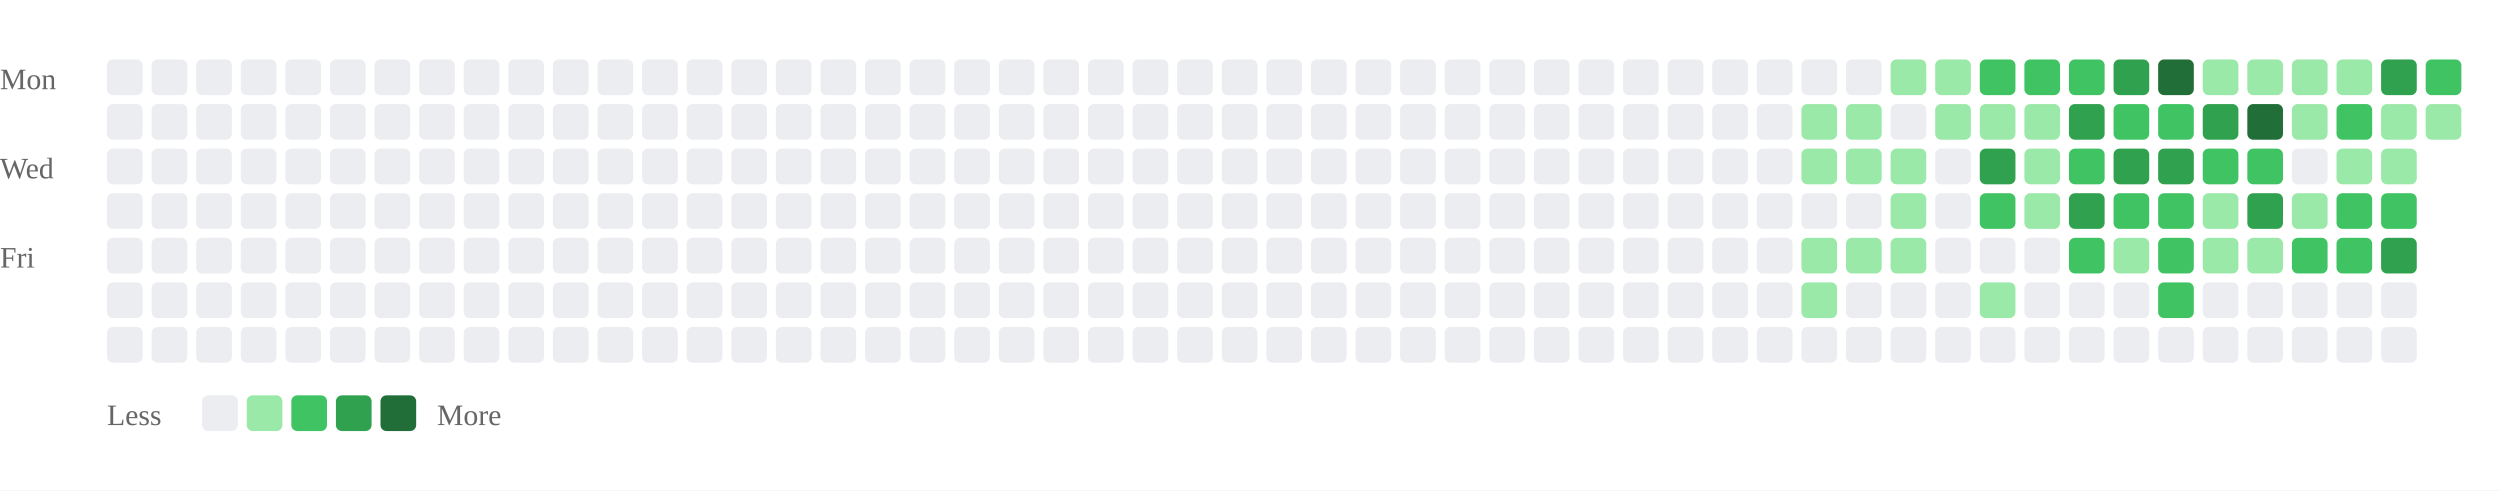
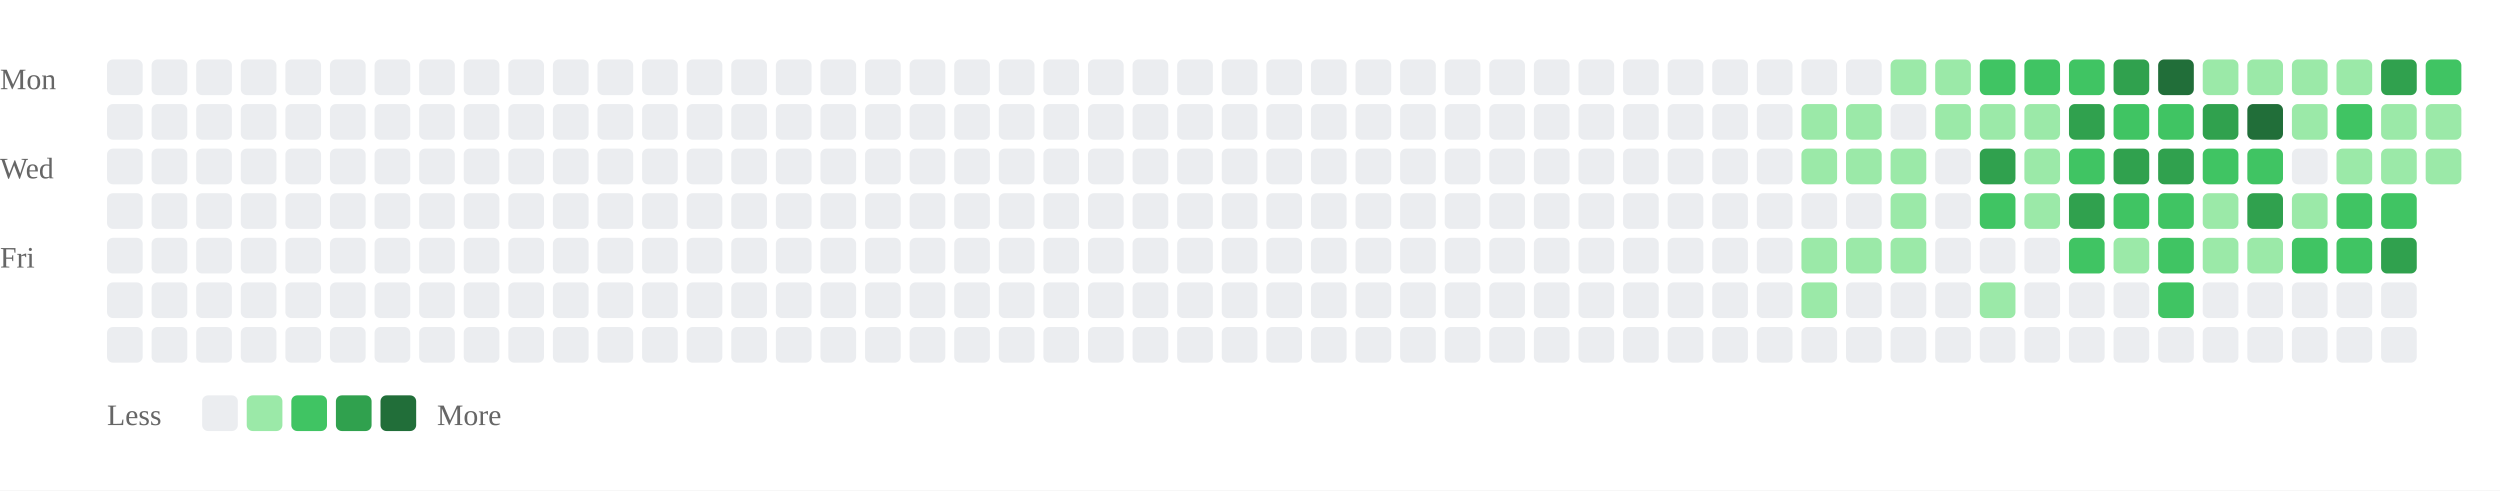
<svg xmlns="http://www.w3.org/2000/svg" width="841" height="165" role="img" aria-label="GitLab contribution heatmap for jianjiale">
  <rect width="100%" height="100%" fill="#ffffff" />
  <text x="0" y="30" font-size="10" fill="#666">Mon</text>
  <text x="0" y="45" font-size="10" fill="#666" />
  <text x="0" y="60" font-size="10" fill="#666">Wed</text>
  <text x="0" y="75" font-size="10" fill="#666" />
  <text x="0" y="90" font-size="10" fill="#666">Fri</text>
  <text x="0" y="105" font-size="10" fill="#666" />
  <text x="0" y="120" font-size="10" fill="#666" />
  <rect x="36" y="20" width="12" height="12" rx="2" fill="#ebedf0" data-date="2025-09-01" data-count="0" />
  <rect x="36" y="35" width="12" height="12" rx="2" fill="#ebedf0" data-date="2025-09-02" data-count="0" />
  <rect x="36" y="50" width="12" height="12" rx="2" fill="#ebedf0" data-date="2025-09-03" data-count="0" />
  <rect x="36" y="65" width="12" height="12" rx="2" fill="#ebedf0" data-date="2025-09-04" data-count="0" />
  <rect x="36" y="80" width="12" height="12" rx="2" fill="#ebedf0" data-date="2025-09-05" data-count="0" />
  <rect x="36" y="95" width="12" height="12" rx="2" fill="#ebedf0" data-date="2025-09-06" data-count="0" />
  <rect x="36" y="110" width="12" height="12" rx="2" fill="#ebedf0" data-date="2025-09-07" data-count="0" />
  <rect x="51" y="20" width="12" height="12" rx="2" fill="#ebedf0" data-date="2025-09-08" data-count="0" />
  <rect x="51" y="35" width="12" height="12" rx="2" fill="#ebedf0" data-date="2025-09-09" data-count="0" />
  <rect x="51" y="50" width="12" height="12" rx="2" fill="#ebedf0" data-date="2025-09-10" data-count="0" />
  <rect x="51" y="65" width="12" height="12" rx="2" fill="#ebedf0" data-date="2025-09-11" data-count="0" />
  <rect x="51" y="80" width="12" height="12" rx="2" fill="#ebedf0" data-date="2025-09-12" data-count="0" />
  <rect x="51" y="95" width="12" height="12" rx="2" fill="#ebedf0" data-date="2025-09-13" data-count="0" />
  <rect x="51" y="110" width="12" height="12" rx="2" fill="#ebedf0" data-date="2025-09-14" data-count="0" />
  <rect x="66" y="20" width="12" height="12" rx="2" fill="#ebedf0" data-date="2025-09-15" data-count="0" />
  <rect x="66" y="35" width="12" height="12" rx="2" fill="#ebedf0" data-date="2025-09-16" data-count="0" />
  <rect x="66" y="50" width="12" height="12" rx="2" fill="#ebedf0" data-date="2025-09-17" data-count="0" />
  <rect x="66" y="65" width="12" height="12" rx="2" fill="#ebedf0" data-date="2025-09-18" data-count="0" />
  <rect x="66" y="80" width="12" height="12" rx="2" fill="#ebedf0" data-date="2025-09-19" data-count="0" />
  <rect x="66" y="95" width="12" height="12" rx="2" fill="#ebedf0" data-date="2025-09-20" data-count="0" />
  <rect x="66" y="110" width="12" height="12" rx="2" fill="#ebedf0" data-date="2025-09-21" data-count="0" />
  <rect x="81" y="20" width="12" height="12" rx="2" fill="#ebedf0" data-date="2025-09-22" data-count="0" />
  <rect x="81" y="35" width="12" height="12" rx="2" fill="#ebedf0" data-date="2025-09-23" data-count="0" />
  <rect x="81" y="50" width="12" height="12" rx="2" fill="#ebedf0" data-date="2025-09-24" data-count="0" />
  <rect x="81" y="65" width="12" height="12" rx="2" fill="#ebedf0" data-date="2025-09-25" data-count="0" />
  <rect x="81" y="80" width="12" height="12" rx="2" fill="#ebedf0" data-date="2025-09-26" data-count="0" />
  <rect x="81" y="95" width="12" height="12" rx="2" fill="#ebedf0" data-date="2025-09-27" data-count="0" />
  <rect x="81" y="110" width="12" height="12" rx="2" fill="#ebedf0" data-date="2025-09-28" data-count="0" />
  <rect x="96" y="20" width="12" height="12" rx="2" fill="#ebedf0" data-date="2025-09-29" data-count="0" />
  <rect x="96" y="35" width="12" height="12" rx="2" fill="#ebedf0" data-date="2025-09-30" data-count="0" />
  <rect x="96" y="50" width="12" height="12" rx="2" fill="#ebedf0" data-date="2025-10-01" data-count="0" />
  <rect x="96" y="65" width="12" height="12" rx="2" fill="#ebedf0" data-date="2025-10-02" data-count="0" />
  <rect x="96" y="80" width="12" height="12" rx="2" fill="#ebedf0" data-date="2025-10-03" data-count="0" />
  <rect x="96" y="95" width="12" height="12" rx="2" fill="#ebedf0" data-date="2025-10-04" data-count="0" />
  <rect x="96" y="110" width="12" height="12" rx="2" fill="#ebedf0" data-date="2025-10-05" data-count="0" />
  <rect x="111" y="20" width="12" height="12" rx="2" fill="#ebedf0" data-date="2025-10-06" data-count="0" />
  <rect x="111" y="35" width="12" height="12" rx="2" fill="#ebedf0" data-date="2025-10-07" data-count="0" />
  <rect x="111" y="50" width="12" height="12" rx="2" fill="#ebedf0" data-date="2025-10-08" data-count="0" />
  <rect x="111" y="65" width="12" height="12" rx="2" fill="#ebedf0" data-date="2025-10-09" data-count="0" />
  <rect x="111" y="80" width="12" height="12" rx="2" fill="#ebedf0" data-date="2025-10-10" data-count="0" />
  <rect x="111" y="95" width="12" height="12" rx="2" fill="#ebedf0" data-date="2025-10-11" data-count="0" />
  <rect x="111" y="110" width="12" height="12" rx="2" fill="#ebedf0" data-date="2025-10-12" data-count="0" />
  <rect x="126" y="20" width="12" height="12" rx="2" fill="#ebedf0" data-date="2025-10-13" data-count="0" />
  <rect x="126" y="35" width="12" height="12" rx="2" fill="#ebedf0" data-date="2025-10-14" data-count="0" />
  <rect x="126" y="50" width="12" height="12" rx="2" fill="#ebedf0" data-date="2025-10-15" data-count="0" />
  <rect x="126" y="65" width="12" height="12" rx="2" fill="#ebedf0" data-date="2025-10-16" data-count="0" />
  <rect x="126" y="80" width="12" height="12" rx="2" fill="#ebedf0" data-date="2025-10-17" data-count="0" />
  <rect x="126" y="95" width="12" height="12" rx="2" fill="#ebedf0" data-date="2025-10-18" data-count="0" />
  <rect x="126" y="110" width="12" height="12" rx="2" fill="#ebedf0" data-date="2025-10-19" data-count="0" />
  <rect x="141" y="20" width="12" height="12" rx="2" fill="#ebedf0" data-date="2025-10-20" data-count="0" />
  <rect x="141" y="35" width="12" height="12" rx="2" fill="#ebedf0" data-date="2025-10-21" data-count="0" />
  <rect x="141" y="50" width="12" height="12" rx="2" fill="#ebedf0" data-date="2025-10-22" data-count="0" />
  <rect x="141" y="65" width="12" height="12" rx="2" fill="#ebedf0" data-date="2025-10-23" data-count="0" />
  <rect x="141" y="80" width="12" height="12" rx="2" fill="#ebedf0" data-date="2025-10-24" data-count="0" />
  <rect x="141" y="95" width="12" height="12" rx="2" fill="#ebedf0" data-date="2025-10-25" data-count="0" />
  <rect x="141" y="110" width="12" height="12" rx="2" fill="#ebedf0" data-date="2025-10-26" data-count="0" />
  <rect x="156" y="20" width="12" height="12" rx="2" fill="#ebedf0" data-date="2025-10-27" data-count="0" />
  <rect x="156" y="35" width="12" height="12" rx="2" fill="#ebedf0" data-date="2025-10-28" data-count="0" />
  <rect x="156" y="50" width="12" height="12" rx="2" fill="#ebedf0" data-date="2025-10-29" data-count="0" />
  <rect x="156" y="65" width="12" height="12" rx="2" fill="#ebedf0" data-date="2025-10-30" data-count="0" />
  <rect x="156" y="80" width="12" height="12" rx="2" fill="#ebedf0" data-date="2025-10-31" data-count="0" />
  <rect x="156" y="95" width="12" height="12" rx="2" fill="#ebedf0" data-date="2025-11-01" data-count="0" />
  <rect x="156" y="110" width="12" height="12" rx="2" fill="#ebedf0" data-date="2025-11-02" data-count="0" />
  <rect x="171" y="20" width="12" height="12" rx="2" fill="#ebedf0" data-date="2025-11-03" data-count="0" />
  <rect x="171" y="35" width="12" height="12" rx="2" fill="#ebedf0" data-date="2025-11-04" data-count="0" />
  <rect x="171" y="50" width="12" height="12" rx="2" fill="#ebedf0" data-date="2025-11-05" data-count="0" />
  <rect x="171" y="65" width="12" height="12" rx="2" fill="#ebedf0" data-date="2025-11-06" data-count="0" />
  <rect x="171" y="80" width="12" height="12" rx="2" fill="#ebedf0" data-date="2025-11-07" data-count="0" />
  <rect x="171" y="95" width="12" height="12" rx="2" fill="#ebedf0" data-date="2025-11-08" data-count="0" />
  <rect x="171" y="110" width="12" height="12" rx="2" fill="#ebedf0" data-date="2025-11-09" data-count="0" />
  <rect x="186" y="20" width="12" height="12" rx="2" fill="#ebedf0" data-date="2025-11-10" data-count="0" />
  <rect x="186" y="35" width="12" height="12" rx="2" fill="#ebedf0" data-date="2025-11-11" data-count="0" />
  <rect x="186" y="50" width="12" height="12" rx="2" fill="#ebedf0" data-date="2025-11-12" data-count="0" />
  <rect x="186" y="65" width="12" height="12" rx="2" fill="#ebedf0" data-date="2025-11-13" data-count="0" />
  <rect x="186" y="80" width="12" height="12" rx="2" fill="#ebedf0" data-date="2025-11-14" data-count="0" />
  <rect x="186" y="95" width="12" height="12" rx="2" fill="#ebedf0" data-date="2025-11-15" data-count="0" />
  <rect x="186" y="110" width="12" height="12" rx="2" fill="#ebedf0" data-date="2025-11-16" data-count="0" />
  <rect x="201" y="20" width="12" height="12" rx="2" fill="#ebedf0" data-date="2025-11-17" data-count="0" />
  <rect x="201" y="35" width="12" height="12" rx="2" fill="#ebedf0" data-date="2025-11-18" data-count="0" />
  <rect x="201" y="50" width="12" height="12" rx="2" fill="#ebedf0" data-date="2025-11-19" data-count="0" />
  <rect x="201" y="65" width="12" height="12" rx="2" fill="#ebedf0" data-date="2025-11-20" data-count="0" />
  <rect x="201" y="80" width="12" height="12" rx="2" fill="#ebedf0" data-date="2025-11-21" data-count="0" />
  <rect x="201" y="95" width="12" height="12" rx="2" fill="#ebedf0" data-date="2025-11-22" data-count="0" />
  <rect x="201" y="110" width="12" height="12" rx="2" fill="#ebedf0" data-date="2025-11-23" data-count="0" />
  <rect x="216" y="20" width="12" height="12" rx="2" fill="#ebedf0" data-date="2025-11-24" data-count="0" />
  <rect x="216" y="35" width="12" height="12" rx="2" fill="#ebedf0" data-date="2025-11-25" data-count="0" />
  <rect x="216" y="50" width="12" height="12" rx="2" fill="#ebedf0" data-date="2025-11-26" data-count="0" />
  <rect x="216" y="65" width="12" height="12" rx="2" fill="#ebedf0" data-date="2025-11-27" data-count="0" />
  <rect x="216" y="80" width="12" height="12" rx="2" fill="#ebedf0" data-date="2025-11-28" data-count="0" />
  <rect x="216" y="95" width="12" height="12" rx="2" fill="#ebedf0" data-date="2025-11-29" data-count="0" />
  <rect x="216" y="110" width="12" height="12" rx="2" fill="#ebedf0" data-date="2025-11-30" data-count="0" />
  <rect x="231" y="20" width="12" height="12" rx="2" fill="#ebedf0" data-date="2025-12-01" data-count="0" />
  <rect x="231" y="35" width="12" height="12" rx="2" fill="#ebedf0" data-date="2025-12-02" data-count="0" />
  <rect x="231" y="50" width="12" height="12" rx="2" fill="#ebedf0" data-date="2025-12-03" data-count="0" />
  <rect x="231" y="65" width="12" height="12" rx="2" fill="#ebedf0" data-date="2025-12-04" data-count="0" />
  <rect x="231" y="80" width="12" height="12" rx="2" fill="#ebedf0" data-date="2025-12-05" data-count="0" />
  <rect x="231" y="95" width="12" height="12" rx="2" fill="#ebedf0" data-date="2025-12-06" data-count="0" />
  <rect x="231" y="110" width="12" height="12" rx="2" fill="#ebedf0" data-date="2025-12-07" data-count="0" />
  <rect x="246" y="20" width="12" height="12" rx="2" fill="#ebedf0" data-date="2025-12-08" data-count="0" />
  <rect x="246" y="35" width="12" height="12" rx="2" fill="#ebedf0" data-date="2025-12-09" data-count="0" />
  <rect x="246" y="50" width="12" height="12" rx="2" fill="#ebedf0" data-date="2025-12-10" data-count="0" />
  <rect x="246" y="65" width="12" height="12" rx="2" fill="#ebedf0" data-date="2025-12-11" data-count="0" />
  <rect x="246" y="80" width="12" height="12" rx="2" fill="#ebedf0" data-date="2025-12-12" data-count="0" />
  <rect x="246" y="95" width="12" height="12" rx="2" fill="#ebedf0" data-date="2025-12-13" data-count="0" />
  <rect x="246" y="110" width="12" height="12" rx="2" fill="#ebedf0" data-date="2025-12-14" data-count="0" />
  <rect x="261" y="20" width="12" height="12" rx="2" fill="#ebedf0" data-date="2025-12-15" data-count="0" />
  <rect x="261" y="35" width="12" height="12" rx="2" fill="#ebedf0" data-date="2025-12-16" data-count="0" />
  <rect x="261" y="50" width="12" height="12" rx="2" fill="#ebedf0" data-date="2025-12-17" data-count="0" />
  <rect x="261" y="65" width="12" height="12" rx="2" fill="#ebedf0" data-date="2025-12-18" data-count="0" />
  <rect x="261" y="80" width="12" height="12" rx="2" fill="#ebedf0" data-date="2025-12-19" data-count="0" />
  <rect x="261" y="95" width="12" height="12" rx="2" fill="#ebedf0" data-date="2025-12-20" data-count="0" />
  <rect x="261" y="110" width="12" height="12" rx="2" fill="#ebedf0" data-date="2025-12-21" data-count="0" />
  <rect x="276" y="20" width="12" height="12" rx="2" fill="#ebedf0" data-date="2025-12-22" data-count="0" />
  <rect x="276" y="35" width="12" height="12" rx="2" fill="#ebedf0" data-date="2025-12-23" data-count="0" />
  <rect x="276" y="50" width="12" height="12" rx="2" fill="#ebedf0" data-date="2025-12-24" data-count="0" />
  <rect x="276" y="65" width="12" height="12" rx="2" fill="#ebedf0" data-date="2025-12-25" data-count="0" />
  <rect x="276" y="80" width="12" height="12" rx="2" fill="#ebedf0" data-date="2025-12-26" data-count="0" />
  <rect x="276" y="95" width="12" height="12" rx="2" fill="#ebedf0" data-date="2025-12-27" data-count="0" />
  <rect x="276" y="110" width="12" height="12" rx="2" fill="#ebedf0" data-date="2025-12-28" data-count="0" />
  <rect x="291" y="20" width="12" height="12" rx="2" fill="#ebedf0" data-date="2025-12-29" data-count="0" />
  <rect x="291" y="35" width="12" height="12" rx="2" fill="#ebedf0" data-date="2025-12-30" data-count="0" />
  <rect x="291" y="50" width="12" height="12" rx="2" fill="#ebedf0" data-date="2025-12-31" data-count="0" />
  <rect x="291" y="65" width="12" height="12" rx="2" fill="#ebedf0" data-date="2026-01-01" data-count="0" />
  <rect x="291" y="80" width="12" height="12" rx="2" fill="#ebedf0" data-date="2026-01-02" data-count="0" />
  <rect x="291" y="95" width="12" height="12" rx="2" fill="#ebedf0" data-date="2026-01-03" data-count="0" />
  <rect x="291" y="110" width="12" height="12" rx="2" fill="#ebedf0" data-date="2026-01-04" data-count="0" />
  <rect x="306" y="20" width="12" height="12" rx="2" fill="#ebedf0" data-date="2026-01-05" data-count="0" />
  <rect x="306" y="35" width="12" height="12" rx="2" fill="#ebedf0" data-date="2026-01-06" data-count="0" />
  <rect x="306" y="50" width="12" height="12" rx="2" fill="#ebedf0" data-date="2026-01-07" data-count="0" />
  <rect x="306" y="65" width="12" height="12" rx="2" fill="#ebedf0" data-date="2026-01-08" data-count="0" />
  <rect x="306" y="80" width="12" height="12" rx="2" fill="#ebedf0" data-date="2026-01-09" data-count="0" />
  <rect x="306" y="95" width="12" height="12" rx="2" fill="#ebedf0" data-date="2026-01-10" data-count="0" />
  <rect x="306" y="110" width="12" height="12" rx="2" fill="#ebedf0" data-date="2026-01-11" data-count="0" />
  <rect x="321" y="20" width="12" height="12" rx="2" fill="#ebedf0" data-date="2026-01-12" data-count="0" />
  <rect x="321" y="35" width="12" height="12" rx="2" fill="#ebedf0" data-date="2026-01-13" data-count="0" />
  <rect x="321" y="50" width="12" height="12" rx="2" fill="#ebedf0" data-date="2026-01-14" data-count="0" />
  <rect x="321" y="65" width="12" height="12" rx="2" fill="#ebedf0" data-date="2026-01-15" data-count="0" />
  <rect x="321" y="80" width="12" height="12" rx="2" fill="#ebedf0" data-date="2026-01-16" data-count="0" />
  <rect x="321" y="95" width="12" height="12" rx="2" fill="#ebedf0" data-date="2026-01-17" data-count="0" />
  <rect x="321" y="110" width="12" height="12" rx="2" fill="#ebedf0" data-date="2026-01-18" data-count="0" />
  <rect x="336" y="20" width="12" height="12" rx="2" fill="#ebedf0" data-date="2026-01-19" data-count="0" />
  <rect x="336" y="35" width="12" height="12" rx="2" fill="#ebedf0" data-date="2026-01-20" data-count="0" />
  <rect x="336" y="50" width="12" height="12" rx="2" fill="#ebedf0" data-date="2026-01-21" data-count="0" />
  <rect x="336" y="65" width="12" height="12" rx="2" fill="#ebedf0" data-date="2026-01-22" data-count="0" />
  <rect x="336" y="80" width="12" height="12" rx="2" fill="#ebedf0" data-date="2026-01-23" data-count="0" />
  <rect x="336" y="95" width="12" height="12" rx="2" fill="#ebedf0" data-date="2026-01-24" data-count="0" />
  <rect x="336" y="110" width="12" height="12" rx="2" fill="#ebedf0" data-date="2026-01-25" data-count="0" />
  <rect x="351" y="20" width="12" height="12" rx="2" fill="#ebedf0" data-date="2026-01-26" data-count="0" />
  <rect x="351" y="35" width="12" height="12" rx="2" fill="#ebedf0" data-date="2026-01-27" data-count="0" />
  <rect x="351" y="50" width="12" height="12" rx="2" fill="#ebedf0" data-date="2026-01-28" data-count="0" />
  <rect x="351" y="65" width="12" height="12" rx="2" fill="#ebedf0" data-date="2026-01-29" data-count="0" />
  <rect x="351" y="80" width="12" height="12" rx="2" fill="#ebedf0" data-date="2026-01-30" data-count="0" />
  <rect x="351" y="95" width="12" height="12" rx="2" fill="#ebedf0" data-date="2026-01-31" data-count="0" />
  <rect x="351" y="110" width="12" height="12" rx="2" fill="#ebedf0" data-date="2026-02-01" data-count="0" />
  <rect x="366" y="20" width="12" height="12" rx="2" fill="#ebedf0" data-date="2026-02-02" data-count="0" />
  <rect x="366" y="35" width="12" height="12" rx="2" fill="#ebedf0" data-date="2026-02-03" data-count="0" />
  <rect x="366" y="50" width="12" height="12" rx="2" fill="#ebedf0" data-date="2026-02-04" data-count="0" />
  <rect x="366" y="65" width="12" height="12" rx="2" fill="#ebedf0" data-date="2026-02-05" data-count="0" />
  <rect x="366" y="80" width="12" height="12" rx="2" fill="#ebedf0" data-date="2026-02-06" data-count="0" />
  <rect x="366" y="95" width="12" height="12" rx="2" fill="#ebedf0" data-date="2026-02-07" data-count="0" />
  <rect x="366" y="110" width="12" height="12" rx="2" fill="#ebedf0" data-date="2026-02-08" data-count="0" />
  <rect x="381" y="20" width="12" height="12" rx="2" fill="#ebedf0" data-date="2026-02-09" data-count="0" />
  <rect x="381" y="35" width="12" height="12" rx="2" fill="#ebedf0" data-date="2026-02-10" data-count="0" />
  <rect x="381" y="50" width="12" height="12" rx="2" fill="#ebedf0" data-date="2026-02-11" data-count="0" />
  <rect x="381" y="65" width="12" height="12" rx="2" fill="#ebedf0" data-date="2026-02-12" data-count="0" />
  <rect x="381" y="80" width="12" height="12" rx="2" fill="#ebedf0" data-date="2026-02-13" data-count="0" />
  <rect x="381" y="95" width="12" height="12" rx="2" fill="#ebedf0" data-date="2026-02-14" data-count="0" />
  <rect x="381" y="110" width="12" height="12" rx="2" fill="#ebedf0" data-date="2026-02-15" data-count="0" />
  <rect x="396" y="20" width="12" height="12" rx="2" fill="#ebedf0" data-date="2026-02-16" data-count="0" />
  <rect x="396" y="35" width="12" height="12" rx="2" fill="#ebedf0" data-date="2026-02-17" data-count="0" />
  <rect x="396" y="50" width="12" height="12" rx="2" fill="#ebedf0" data-date="2026-02-18" data-count="0" />
  <rect x="396" y="65" width="12" height="12" rx="2" fill="#ebedf0" data-date="2026-02-19" data-count="0" />
  <rect x="396" y="80" width="12" height="12" rx="2" fill="#ebedf0" data-date="2026-02-20" data-count="0" />
  <rect x="396" y="95" width="12" height="12" rx="2" fill="#ebedf0" data-date="2026-02-21" data-count="0" />
  <rect x="396" y="110" width="12" height="12" rx="2" fill="#ebedf0" data-date="2026-02-22" data-count="0" />
  <rect x="411" y="20" width="12" height="12" rx="2" fill="#ebedf0" data-date="2026-02-23" data-count="0" />
  <rect x="411" y="35" width="12" height="12" rx="2" fill="#ebedf0" data-date="2026-02-24" data-count="0" />
  <rect x="411" y="50" width="12" height="12" rx="2" fill="#ebedf0" data-date="2026-02-25" data-count="0" />
  <rect x="411" y="65" width="12" height="12" rx="2" fill="#ebedf0" data-date="2026-02-26" data-count="0" />
  <rect x="411" y="80" width="12" height="12" rx="2" fill="#ebedf0" data-date="2026-02-27" data-count="0" />
  <rect x="411" y="95" width="12" height="12" rx="2" fill="#ebedf0" data-date="2026-02-28" data-count="0" />
  <rect x="411" y="110" width="12" height="12" rx="2" fill="#ebedf0" data-date="2026-03-01" data-count="0" />
  <rect x="426" y="20" width="12" height="12" rx="2" fill="#ebedf0" data-date="2026-03-02" data-count="0" />
  <rect x="426" y="35" width="12" height="12" rx="2" fill="#ebedf0" data-date="2026-03-03" data-count="0" />
  <rect x="426" y="50" width="12" height="12" rx="2" fill="#ebedf0" data-date="2026-03-04" data-count="0" />
  <rect x="426" y="65" width="12" height="12" rx="2" fill="#ebedf0" data-date="2026-03-05" data-count="0" />
  <rect x="426" y="80" width="12" height="12" rx="2" fill="#ebedf0" data-date="2026-03-06" data-count="0" />
  <rect x="426" y="95" width="12" height="12" rx="2" fill="#ebedf0" data-date="2026-03-07" data-count="0" />
  <rect x="426" y="110" width="12" height="12" rx="2" fill="#ebedf0" data-date="2026-03-08" data-count="0" />
  <rect x="441" y="20" width="12" height="12" rx="2" fill="#ebedf0" data-date="2026-03-09" data-count="0" />
  <rect x="441" y="35" width="12" height="12" rx="2" fill="#ebedf0" data-date="2026-03-10" data-count="0" />
  <rect x="441" y="50" width="12" height="12" rx="2" fill="#ebedf0" data-date="2026-03-11" data-count="0" />
  <rect x="441" y="65" width="12" height="12" rx="2" fill="#ebedf0" data-date="2026-03-12" data-count="0" />
  <rect x="441" y="80" width="12" height="12" rx="2" fill="#ebedf0" data-date="2026-03-13" data-count="0" />
  <rect x="441" y="95" width="12" height="12" rx="2" fill="#ebedf0" data-date="2026-03-14" data-count="0" />
  <rect x="441" y="110" width="12" height="12" rx="2" fill="#ebedf0" data-date="2026-03-15" data-count="0" />
  <rect x="456" y="20" width="12" height="12" rx="2" fill="#ebedf0" data-date="2026-03-16" data-count="0" />
  <rect x="456" y="35" width="12" height="12" rx="2" fill="#ebedf0" data-date="2026-03-17" data-count="0" />
  <rect x="456" y="50" width="12" height="12" rx="2" fill="#ebedf0" data-date="2026-03-18" data-count="0" />
  <rect x="456" y="65" width="12" height="12" rx="2" fill="#ebedf0" data-date="2026-03-19" data-count="0" />
  <rect x="456" y="80" width="12" height="12" rx="2" fill="#ebedf0" data-date="2026-03-20" data-count="0" />
  <rect x="456" y="95" width="12" height="12" rx="2" fill="#ebedf0" data-date="2026-03-21" data-count="0" />
  <rect x="456" y="110" width="12" height="12" rx="2" fill="#ebedf0" data-date="2026-03-22" data-count="0" />
  <rect x="471" y="20" width="12" height="12" rx="2" fill="#ebedf0" data-date="2026-03-23" data-count="0" />
  <rect x="471" y="35" width="12" height="12" rx="2" fill="#ebedf0" data-date="2026-03-24" data-count="0" />
  <rect x="471" y="50" width="12" height="12" rx="2" fill="#ebedf0" data-date="2026-03-25" data-count="0" />
  <rect x="471" y="65" width="12" height="12" rx="2" fill="#ebedf0" data-date="2026-03-26" data-count="0" />
  <rect x="471" y="80" width="12" height="12" rx="2" fill="#ebedf0" data-date="2026-03-27" data-count="0" />
  <rect x="471" y="95" width="12" height="12" rx="2" fill="#ebedf0" data-date="2026-03-28" data-count="0" />
  <rect x="471" y="110" width="12" height="12" rx="2" fill="#ebedf0" data-date="2026-03-29" data-count="0" />
  <rect x="486" y="20" width="12" height="12" rx="2" fill="#ebedf0" data-date="2026-03-30" data-count="0" />
  <rect x="486" y="35" width="12" height="12" rx="2" fill="#ebedf0" data-date="2026-03-31" data-count="0" />
  <rect x="486" y="50" width="12" height="12" rx="2" fill="#ebedf0" data-date="2026-04-01" data-count="0" />
  <rect x="486" y="65" width="12" height="12" rx="2" fill="#ebedf0" data-date="2026-04-02" data-count="0" />
  <rect x="486" y="80" width="12" height="12" rx="2" fill="#ebedf0" data-date="2026-04-03" data-count="0" />
  <rect x="486" y="95" width="12" height="12" rx="2" fill="#ebedf0" data-date="2026-04-04" data-count="0" />
  <rect x="486" y="110" width="12" height="12" rx="2" fill="#ebedf0" data-date="2026-04-05" data-count="0" />
  <rect x="501" y="20" width="12" height="12" rx="2" fill="#ebedf0" data-date="2026-04-06" data-count="0" />
  <rect x="501" y="35" width="12" height="12" rx="2" fill="#ebedf0" data-date="2026-04-07" data-count="0" />
  <rect x="501" y="50" width="12" height="12" rx="2" fill="#ebedf0" data-date="2026-04-08" data-count="0" />
  <rect x="501" y="65" width="12" height="12" rx="2" fill="#ebedf0" data-date="2026-04-09" data-count="0" />
  <rect x="501" y="80" width="12" height="12" rx="2" fill="#ebedf0" data-date="2026-04-10" data-count="0" />
  <rect x="501" y="95" width="12" height="12" rx="2" fill="#ebedf0" data-date="2026-04-11" data-count="0" />
  <rect x="501" y="110" width="12" height="12" rx="2" fill="#ebedf0" data-date="2026-04-12" data-count="0" />
  <rect x="516" y="20" width="12" height="12" rx="2" fill="#ebedf0" data-date="2026-04-13" data-count="0" />
  <rect x="516" y="35" width="12" height="12" rx="2" fill="#ebedf0" data-date="2026-04-14" data-count="0" />
  <rect x="516" y="50" width="12" height="12" rx="2" fill="#ebedf0" data-date="2026-04-15" data-count="0" />
  <rect x="516" y="65" width="12" height="12" rx="2" fill="#ebedf0" data-date="2026-04-16" data-count="0" />
  <rect x="516" y="80" width="12" height="12" rx="2" fill="#ebedf0" data-date="2026-04-17" data-count="0" />
  <rect x="516" y="95" width="12" height="12" rx="2" fill="#ebedf0" data-date="2026-04-18" data-count="0" />
  <rect x="516" y="110" width="12" height="12" rx="2" fill="#ebedf0" data-date="2026-04-19" data-count="0" />
  <rect x="531" y="20" width="12" height="12" rx="2" fill="#ebedf0" data-date="2026-04-20" data-count="0" />
  <rect x="531" y="35" width="12" height="12" rx="2" fill="#ebedf0" data-date="2026-04-21" data-count="0" />
  <rect x="531" y="50" width="12" height="12" rx="2" fill="#ebedf0" data-date="2026-04-22" data-count="0" />
  <rect x="531" y="65" width="12" height="12" rx="2" fill="#ebedf0" data-date="2026-04-23" data-count="0" />
  <rect x="531" y="80" width="12" height="12" rx="2" fill="#ebedf0" data-date="2026-04-24" data-count="0" />
  <rect x="531" y="95" width="12" height="12" rx="2" fill="#ebedf0" data-date="2026-04-25" data-count="0" />
  <rect x="531" y="110" width="12" height="12" rx="2" fill="#ebedf0" data-date="2026-04-26" data-count="0" />
  <rect x="546" y="20" width="12" height="12" rx="2" fill="#ebedf0" data-date="2026-04-27" data-count="0" />
  <rect x="546" y="35" width="12" height="12" rx="2" fill="#ebedf0" data-date="2026-04-28" data-count="0" />
  <rect x="546" y="50" width="12" height="12" rx="2" fill="#ebedf0" data-date="2026-04-29" data-count="0" />
  <rect x="546" y="65" width="12" height="12" rx="2" fill="#ebedf0" data-date="2026-04-30" data-count="0" />
  <rect x="546" y="80" width="12" height="12" rx="2" fill="#ebedf0" data-date="2026-05-01" data-count="0" />
  <rect x="546" y="95" width="12" height="12" rx="2" fill="#ebedf0" data-date="2026-05-02" data-count="0" />
  <rect x="546" y="110" width="12" height="12" rx="2" fill="#ebedf0" data-date="2026-05-03" data-count="0" />
  <rect x="561" y="20" width="12" height="12" rx="2" fill="#ebedf0" data-date="2026-05-04" data-count="0" />
  <rect x="561" y="35" width="12" height="12" rx="2" fill="#ebedf0" data-date="2026-05-05" data-count="0" />
  <rect x="561" y="50" width="12" height="12" rx="2" fill="#ebedf0" data-date="2026-05-06" data-count="0" />
  <rect x="561" y="65" width="12" height="12" rx="2" fill="#ebedf0" data-date="2026-05-07" data-count="0" />
  <rect x="561" y="80" width="12" height="12" rx="2" fill="#ebedf0" data-date="2026-05-08" data-count="0" />
  <rect x="561" y="95" width="12" height="12" rx="2" fill="#ebedf0" data-date="2026-05-09" data-count="0" />
  <rect x="561" y="110" width="12" height="12" rx="2" fill="#ebedf0" data-date="2026-05-10" data-count="0" />
  <rect x="576" y="20" width="12" height="12" rx="2" fill="#ebedf0" data-date="2026-05-11" data-count="0" />
  <rect x="576" y="35" width="12" height="12" rx="2" fill="#ebedf0" data-date="2026-05-12" data-count="0" />
  <rect x="576" y="50" width="12" height="12" rx="2" fill="#ebedf0" data-date="2026-05-13" data-count="0" />
  <rect x="576" y="65" width="12" height="12" rx="2" fill="#ebedf0" data-date="2026-05-14" data-count="0" />
  <rect x="576" y="80" width="12" height="12" rx="2" fill="#ebedf0" data-date="2026-05-15" data-count="0" />
  <rect x="576" y="95" width="12" height="12" rx="2" fill="#ebedf0" data-date="2026-05-16" data-count="0" />
  <rect x="576" y="110" width="12" height="12" rx="2" fill="#ebedf0" data-date="2026-05-17" data-count="0" />
  <rect x="591" y="20" width="12" height="12" rx="2" fill="#ebedf0" data-date="2026-05-18" data-count="0" />
  <rect x="591" y="35" width="12" height="12" rx="2" fill="#ebedf0" data-date="2026-05-19" data-count="0" />
  <rect x="591" y="50" width="12" height="12" rx="2" fill="#ebedf0" data-date="2026-05-20" data-count="0" />
  <rect x="591" y="65" width="12" height="12" rx="2" fill="#ebedf0" data-date="2026-05-21" data-count="0" />
  <rect x="591" y="80" width="12" height="12" rx="2" fill="#ebedf0" data-date="2026-05-22" data-count="0" />
  <rect x="591" y="95" width="12" height="12" rx="2" fill="#ebedf0" data-date="2026-05-23" data-count="0" />
  <rect x="591" y="110" width="12" height="12" rx="2" fill="#ebedf0" data-date="2026-05-24" data-count="0" />
  <rect x="606" y="20" width="12" height="12" rx="2" fill="#ebedf0" data-date="2026-05-25" data-count="0" />
  <rect x="606" y="35" width="12" height="12" rx="2" fill="#9be9a8" data-date="2026-05-26" data-count="1" />
  <rect x="606" y="50" width="12" height="12" rx="2" fill="#9be9a8" data-date="2026-05-27" data-count="1" />
  <rect x="606" y="65" width="12" height="12" rx="2" fill="#ebedf0" data-date="2026-05-28" data-count="0" />
  <rect x="606" y="80" width="12" height="12" rx="2" fill="#9be9a8" data-date="2026-05-29" data-count="7" />
  <rect x="606" y="95" width="12" height="12" rx="2" fill="#9be9a8" data-date="2026-05-30" data-count="2" />
  <rect x="606" y="110" width="12" height="12" rx="2" fill="#ebedf0" data-date="2026-05-31" data-count="0" />
  <rect x="621" y="20" width="12" height="12" rx="2" fill="#ebedf0" data-date="2026-06-01" data-count="0" />
  <rect x="621" y="35" width="12" height="12" rx="2" fill="#9be9a8" data-date="2026-06-02" data-count="2" />
  <rect x="621" y="50" width="12" height="12" rx="2" fill="#9be9a8" data-date="2026-06-03" data-count="4" />
  <rect x="621" y="65" width="12" height="12" rx="2" fill="#ebedf0" data-date="2026-06-04" data-count="0" />
  <rect x="621" y="80" width="12" height="12" rx="2" fill="#9be9a8" data-date="2026-06-05" data-count="1" />
  <rect x="621" y="95" width="12" height="12" rx="2" fill="#ebedf0" data-date="2026-06-06" data-count="0" />
  <rect x="621" y="110" width="12" height="12" rx="2" fill="#ebedf0" data-date="2026-06-07" data-count="0" />
  <rect x="636" y="20" width="12" height="12" rx="2" fill="#9be9a8" data-date="2026-06-08" data-count="3" />
  <rect x="636" y="35" width="12" height="12" rx="2" fill="#ebedf0" data-date="2026-06-09" data-count="0" />
  <rect x="636" y="50" width="12" height="12" rx="2" fill="#9be9a8" data-date="2026-06-10" data-count="3" />
  <rect x="636" y="65" width="12" height="12" rx="2" fill="#9be9a8" data-date="2026-06-11" data-count="1" />
  <rect x="636" y="80" width="12" height="12" rx="2" fill="#9be9a8" data-date="2026-06-12" data-count="4" />
  <rect x="636" y="95" width="12" height="12" rx="2" fill="#ebedf0" data-date="2026-06-13" data-count="0" />
  <rect x="636" y="110" width="12" height="12" rx="2" fill="#ebedf0" data-date="2026-06-14" data-count="0" />
  <rect x="651" y="20" width="12" height="12" rx="2" fill="#9be9a8" data-date="2026-06-15" data-count="4" />
  <rect x="651" y="35" width="12" height="12" rx="2" fill="#9be9a8" data-date="2026-06-16" data-count="4" />
  <rect x="651" y="50" width="12" height="12" rx="2" fill="#ebedf0" data-date="2026-06-17" data-count="0" />
  <rect x="651" y="65" width="12" height="12" rx="2" fill="#ebedf0" data-date="2026-06-18" data-count="0" />
  <rect x="651" y="80" width="12" height="12" rx="2" fill="#ebedf0" data-date="2026-06-19" data-count="0" />
  <rect x="651" y="95" width="12" height="12" rx="2" fill="#ebedf0" data-date="2026-06-20" data-count="0" />
  <rect x="651" y="110" width="12" height="12" rx="2" fill="#ebedf0" data-date="2026-06-21" data-count="0" />
  <rect x="666" y="20" width="12" height="12" rx="2" fill="#40c463" data-date="2026-06-22" data-count="11" />
  <rect x="666" y="35" width="12" height="12" rx="2" fill="#9be9a8" data-date="2026-06-23" data-count="4" />
  <rect x="666" y="50" width="12" height="12" rx="2" fill="#30a14e" data-date="2026-06-24" data-count="19" />
  <rect x="666" y="65" width="12" height="12" rx="2" fill="#40c463" data-date="2026-06-25" data-count="10" />
  <rect x="666" y="80" width="12" height="12" rx="2" fill="#ebedf0" data-date="2026-06-26" data-count="0" />
  <rect x="666" y="95" width="12" height="12" rx="2" fill="#9be9a8" data-date="2026-06-27" data-count="3" />
  <rect x="666" y="110" width="12" height="12" rx="2" fill="#ebedf0" data-date="2026-06-28" data-count="0" />
  <rect x="681" y="20" width="12" height="12" rx="2" fill="#40c463" data-date="2026-06-29" data-count="12" />
  <rect x="681" y="35" width="12" height="12" rx="2" fill="#9be9a8" data-date="2026-06-30" data-count="3" />
  <rect x="681" y="50" width="12" height="12" rx="2" fill="#9be9a8" data-date="2026-07-01" data-count="4" />
  <rect x="681" y="65" width="12" height="12" rx="2" fill="#9be9a8" data-date="2026-07-02" data-count="4" />
  <rect x="681" y="80" width="12" height="12" rx="2" fill="#ebedf0" data-date="2026-07-03" data-count="0" />
  <rect x="681" y="95" width="12" height="12" rx="2" fill="#ebedf0" data-date="2026-07-04" data-count="0" />
  <rect x="681" y="110" width="12" height="12" rx="2" fill="#ebedf0" data-date="2026-07-05" data-count="0" />
  <rect x="696" y="20" width="12" height="12" rx="2" fill="#40c463" data-date="2026-07-06" data-count="15" />
  <rect x="696" y="35" width="12" height="12" rx="2" fill="#30a14e" data-date="2026-07-07" data-count="16" />
  <rect x="696" y="50" width="12" height="12" rx="2" fill="#40c463" data-date="2026-07-08" data-count="15" />
  <rect x="696" y="65" width="12" height="12" rx="2" fill="#30a14e" data-date="2026-07-09" data-count="17" />
  <rect x="696" y="80" width="12" height="12" rx="2" fill="#40c463" data-date="2026-07-10" data-count="9" />
  <rect x="696" y="95" width="12" height="12" rx="2" fill="#ebedf0" data-date="2026-07-11" data-count="0" />
  <rect x="696" y="110" width="12" height="12" rx="2" fill="#ebedf0" data-date="2026-07-12" data-count="0" />
  <rect x="711" y="20" width="12" height="12" rx="2" fill="#30a14e" data-date="2026-07-13" data-count="19" />
  <rect x="711" y="35" width="12" height="12" rx="2" fill="#40c463" data-date="2026-07-14" data-count="10" />
  <rect x="711" y="50" width="12" height="12" rx="2" fill="#30a14e" data-date="2026-07-15" data-count="20" />
  <rect x="711" y="65" width="12" height="12" rx="2" fill="#40c463" data-date="2026-07-16" data-count="12" />
  <rect x="711" y="80" width="12" height="12" rx="2" fill="#9be9a8" data-date="2026-07-17" data-count="6" />
  <rect x="711" y="95" width="12" height="12" rx="2" fill="#ebedf0" data-date="2026-07-18" data-count="0" />
  <rect x="711" y="110" width="12" height="12" rx="2" fill="#ebedf0" data-date="2026-07-19" data-count="0" />
  <rect x="726" y="20" width="12" height="12" rx="2" fill="#216e39" data-date="2026-07-20" data-count="31" />
  <rect x="726" y="35" width="12" height="12" rx="2" fill="#40c463" data-date="2026-07-21" data-count="12" />
  <rect x="726" y="50" width="12" height="12" rx="2" fill="#30a14e" data-date="2026-07-22" data-count="16" />
  <rect x="726" y="65" width="12" height="12" rx="2" fill="#40c463" data-date="2026-07-23" data-count="14" />
  <rect x="726" y="80" width="12" height="12" rx="2" fill="#40c463" data-date="2026-07-24" data-count="14" />
  <rect x="726" y="95" width="12" height="12" rx="2" fill="#40c463" data-date="2026-07-25" data-count="11" />
  <rect x="726" y="110" width="12" height="12" rx="2" fill="#ebedf0" data-date="2026-07-26" data-count="0" />
  <rect x="741" y="20" width="12" height="12" rx="2" fill="#9be9a8" data-date="2026-07-27" data-count="1" />
  <rect x="741" y="35" width="12" height="12" rx="2" fill="#30a14e" data-date="2026-07-28" data-count="21" />
  <rect x="741" y="50" width="12" height="12" rx="2" fill="#40c463" data-date="2026-07-29" data-count="8" />
  <rect x="741" y="65" width="12" height="12" rx="2" fill="#9be9a8" data-date="2026-07-30" data-count="1" />
  <rect x="741" y="80" width="12" height="12" rx="2" fill="#9be9a8" data-date="2026-07-31" data-count="3" />
  <rect x="741" y="95" width="12" height="12" rx="2" fill="#ebedf0" data-date="2026-08-01" data-count="0" />
  <rect x="741" y="110" width="12" height="12" rx="2" fill="#ebedf0" data-date="2026-08-02" data-count="0" />
  <rect x="756" y="20" width="12" height="12" rx="2" fill="#9be9a8" data-date="2026-08-03" data-count="5" />
  <rect x="756" y="35" width="12" height="12" rx="2" fill="#216e39" data-date="2026-08-04" data-count="25" />
  <rect x="756" y="50" width="12" height="12" rx="2" fill="#40c463" data-date="2026-08-05" data-count="14" />
  <rect x="756" y="65" width="12" height="12" rx="2" fill="#30a14e" data-date="2026-08-06" data-count="16" />
  <rect x="756" y="80" width="12" height="12" rx="2" fill="#9be9a8" data-date="2026-08-07" data-count="3" />
  <rect x="756" y="95" width="12" height="12" rx="2" fill="#ebedf0" data-date="2026-08-08" data-count="0" />
  <rect x="756" y="110" width="12" height="12" rx="2" fill="#ebedf0" data-date="2026-08-09" data-count="0" />
  <rect x="771" y="20" width="12" height="12" rx="2" fill="#9be9a8" data-date="2026-08-10" data-count="7" />
  <rect x="771" y="35" width="12" height="12" rx="2" fill="#9be9a8" data-date="2026-08-11" data-count="2" />
  <rect x="771" y="50" width="12" height="12" rx="2" fill="#ebedf0" data-date="2026-08-12" data-count="0" />
  <rect x="771" y="65" width="12" height="12" rx="2" fill="#9be9a8" data-date="2026-08-13" data-count="6" />
  <rect x="771" y="80" width="12" height="12" rx="2" fill="#40c463" data-date="2026-08-14" data-count="12" />
  <rect x="771" y="95" width="12" height="12" rx="2" fill="#ebedf0" data-date="2026-08-15" data-count="0" />
  <rect x="771" y="110" width="12" height="12" rx="2" fill="#ebedf0" data-date="2026-08-16" data-count="0" />
  <rect x="786" y="20" width="12" height="12" rx="2" fill="#9be9a8" data-date="2026-08-17" data-count="2" />
  <rect x="786" y="35" width="12" height="12" rx="2" fill="#40c463" data-date="2026-08-18" data-count="14" />
  <rect x="786" y="50" width="12" height="12" rx="2" fill="#9be9a8" data-date="2026-08-19" data-count="6" />
  <rect x="786" y="65" width="12" height="12" rx="2" fill="#40c463" data-date="2026-08-20" data-count="14" />
  <rect x="786" y="80" width="12" height="12" rx="2" fill="#40c463" data-date="2026-08-21" data-count="11" />
  <rect x="786" y="95" width="12" height="12" rx="2" fill="#ebedf0" data-date="2026-08-22" data-count="0" />
  <rect x="786" y="110" width="12" height="12" rx="2" fill="#ebedf0" data-date="2026-08-23" data-count="0" />
  <rect x="801" y="20" width="12" height="12" rx="2" fill="#30a14e" data-date="2026-08-24" data-count="19" />
  <rect x="801" y="35" width="12" height="12" rx="2" fill="#9be9a8" data-date="2026-08-25" data-count="2" />
  <rect x="801" y="50" width="12" height="12" rx="2" fill="#9be9a8" data-date="2026-08-26" data-count="3" />
  <rect x="801" y="65" width="12" height="12" rx="2" fill="#40c463" data-date="2026-08-27" data-count="8" />
  <rect x="801" y="80" width="12" height="12" rx="2" fill="#30a14e" data-date="2026-08-28" data-count="16" />
  <rect x="801" y="95" width="12" height="12" rx="2" fill="#ebedf0" data-date="2026-08-29" data-count="0" />
  <rect x="801" y="110" width="12" height="12" rx="2" fill="#ebedf0" data-date="2026-08-30" data-count="0" />
  <rect x="816" y="20" width="12" height="12" rx="2" fill="#40c463" data-date="2026-08-31" data-count="10" />
  <rect x="816" y="35" width="12" height="12" rx="2" fill="#9be9a8" data-date="2026-09-01" data-count="4" />
+   <rect x="816" y="50" width="12" height="12" rx="2" fill="#9be9a8" data-date="2026-09-02" data-count="7" />
  <text x="36" y="143" font-size="10" fill="#666">Less</text>
  <rect x="68" y="133" width="12" height="12" rx="2" fill="#ebedf0" />
  <rect x="83" y="133" width="12" height="12" rx="2" fill="#9be9a8" />
  <rect x="98" y="133" width="12" height="12" rx="2" fill="#40c463" />
  <rect x="113" y="133" width="12" height="12" rx="2" fill="#30a14e" />
  <rect x="128" y="133" width="12" height="12" rx="2" fill="#216e39" />
  <text x="147" y="143" font-size="10" fill="#666">More</text>
</svg>
